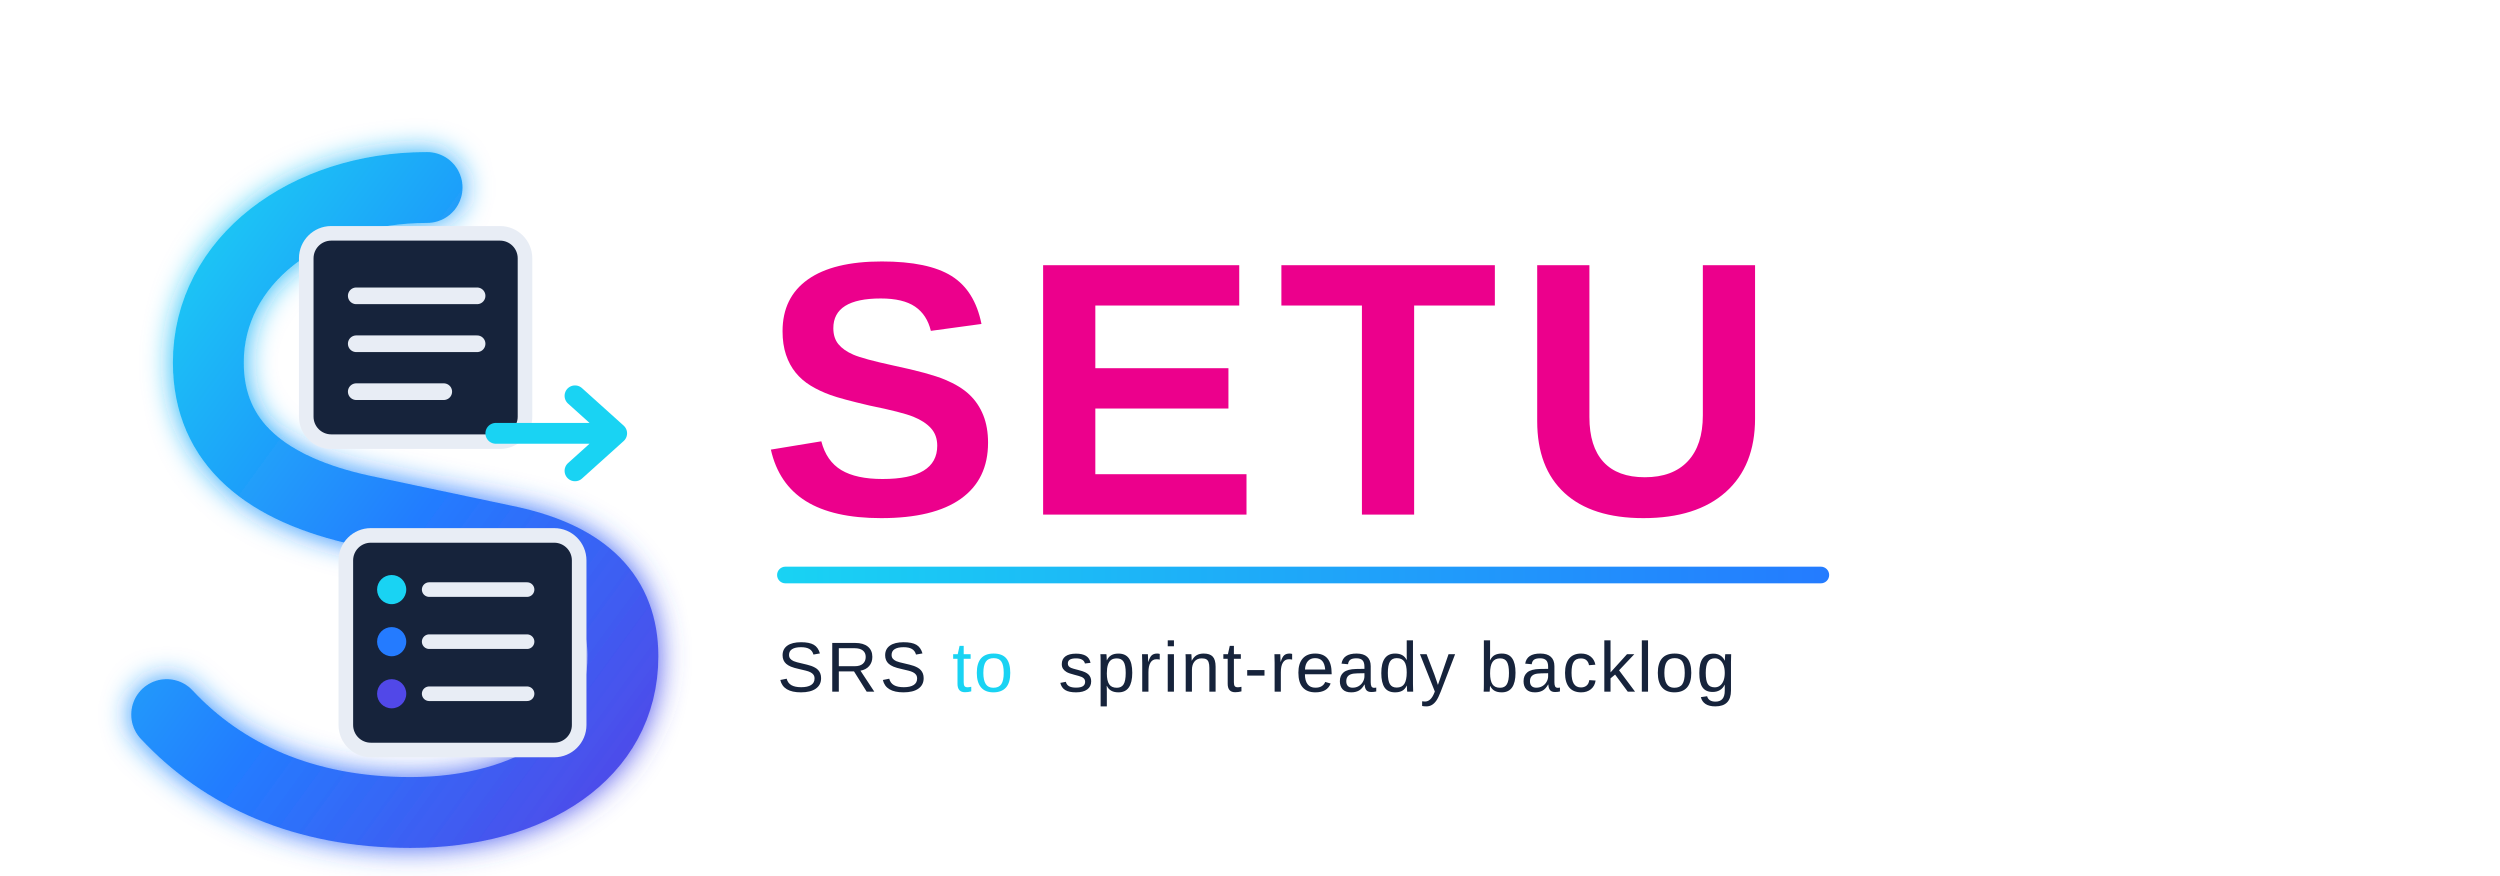
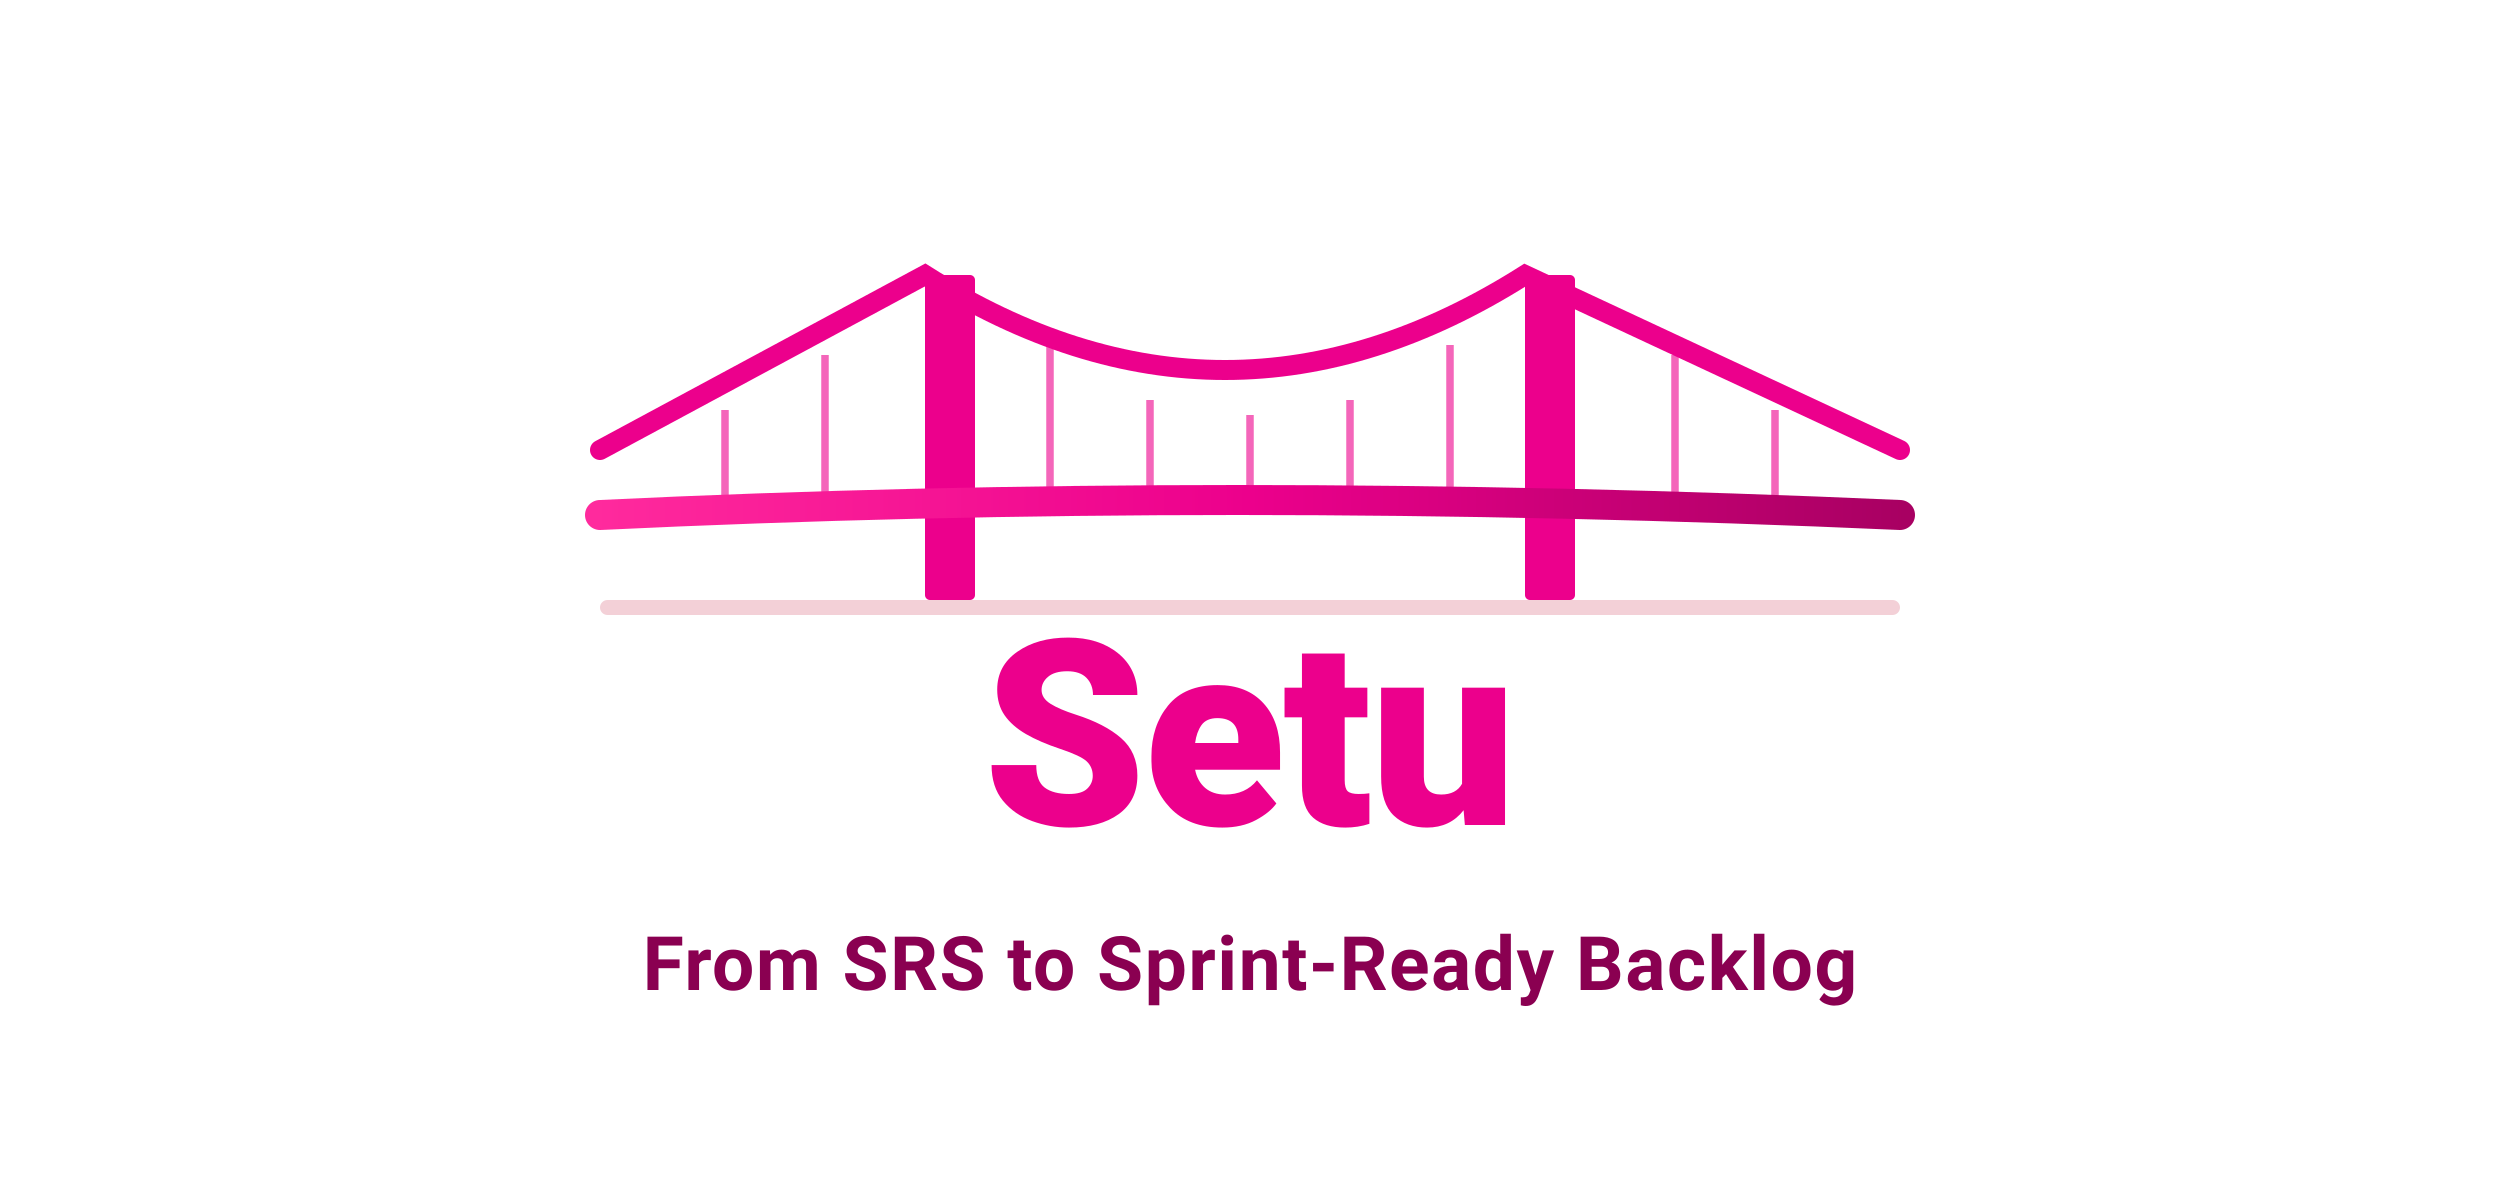
- <svg xmlns="http://www.w3.org/2000/svg" viewBox="0 0 1200 420" role="img" aria-labelledby="title desc">
+ <svg xmlns="http://www.w3.org/2000/svg" viewBox="0 0 500 240" width="100%" height="100%">
  <defs>
-     <linearGradient id="setuGradient" x1="0" y1="0" x2="1" y2="1">
-       <stop offset="0%" stop-color="#19D3F3" />
-       <stop offset="55%" stop-color="#247BFF" />
-       <stop offset="100%" stop-color="#5148E8" />
+     <linearGradient id="bracPink" x1="0%" y1="0%" x2="100%" y2="0%">
+       <stop offset="0%" stop-color="#FF2A9D" />
+       <stop offset="50%" stop-color="#EC008C" />
+       <stop offset="100%" stop-color="#A80062" />
    </linearGradient>
-     <linearGradient id="accentGradient" x1="0" y1="0" x2="1" y2="0">
-       <stop offset="0%" stop-color="#19D3F3" />
-       <stop offset="100%" stop-color="#247BFF" />
-     </linearGradient>
-     <filter id="glow" x="-30%" y="-30%" width="160%" height="160%">
-       <feGaussianBlur stdDeviation="7" result="blur" />
-       <feMerge>
-         <feMergeNode in="blur" />
-         <feMergeNode in="SourceGraphic" />
-       </feMerge>
-     </filter>
  </defs>
-   <g transform="translate(55 55)">
-     <path d="M150 35              C92 35 45 70 45 119              C45 158 73 180 119 190              L190 205              C226 213 244 231 244 260              C244 307 200 335 142 335              C91 335 52 317 25 288" fill="none" stroke="url(#setuGradient)" stroke-width="34" stroke-linecap="round" stroke-linejoin="round" filter="url(#glow)" />
-     <rect x="92" y="57" width="105" height="100" rx="12" fill="#16233B" stroke="#E8EDF5" stroke-width="7" />
-     <path d="M116 87h58M116 110h58M116 133h42" stroke="#E8EDF5" stroke-width="8" stroke-linecap="round" />
-     <rect x="111" y="202" width="112" height="103" rx="12" fill="#16233B" stroke="#E8EDF5" stroke-width="7" />
-     <circle cx="133" cy="228" r="7" fill="#19D3F3" />
-     <circle cx="133" cy="253" r="7" fill="#247BFF" />
-     <circle cx="133" cy="278" r="7" fill="#5148E8" />
-     <path d="M151 228h47M151 253h47M151 278h47" stroke="#E8EDF5" stroke-width="7" stroke-linecap="round" />
-     <path d="M183 153h58l-20-18m20 18-20 18" fill="none" stroke="#19D3F3" stroke-width="10" stroke-linecap="round" stroke-linejoin="round" />
+   <g transform="translate(100, 25)">
+     <rect x="20" y="95" width="260" height="3" rx="1.5" fill="#F3D0D7" />
+     <rect x="85" y="30" width="10" height="65" fill="#EC008C" rx="1" />
+     <rect x="205" y="30" width="10" height="65" fill="#EC008C" rx="1" />
+     <path d="M 20,65 Q 85,30 85,30 Q 145,68 205,30 Q 205,30 280,65" fill="none" stroke="#EC008C" stroke-width="4" stroke-linecap="round" />
+     <line x1="45" y1="57" x2="45" y2="75" stroke="#EC008C" stroke-width="1.5" opacity="0.6" />
+     <line x1="65" y1="46" x2="65" y2="75" stroke="#EC008C" stroke-width="1.5" opacity="0.6" />
+     <line x1="110" y1="44" x2="110" y2="75" stroke="#EC008C" stroke-width="1.5" opacity="0.6" />
+     <line x1="130" y1="55" x2="130" y2="75" stroke="#EC008C" stroke-width="1.5" opacity="0.6" />
+     <line x1="150" y1="58" x2="150" y2="75" stroke="#EC008C" stroke-width="1.5" opacity="0.6" />
+     <line x1="170" y1="55" x2="170" y2="75" stroke="#EC008C" stroke-width="1.5" opacity="0.6" />
+     <line x1="190" y1="44" x2="190" y2="75" stroke="#EC008C" stroke-width="1.5" opacity="0.6" />
+     <line x1="235" y1="46" x2="235" y2="75" stroke="#EC008C" stroke-width="1.5" opacity="0.6" />
+     <line x1="255" y1="57" x2="255" y2="75" stroke="#EC008C" stroke-width="1.5" opacity="0.6" />
+     <path d="M 20,78 Q 145,72 280,78" fill="none" stroke="url(#bracPink)" stroke-width="6" stroke-linecap="round" />
  </g>
-   <g transform="translate(365 82)">
-     <text x="0" y="165" font-family="Arial, Helvetica, sans-serif" font-size="174" font-weight="800" letter-spacing="8" fill="#EC008C">SETU</text>
-     <rect x="8" y="190" width="505" height="8" rx="4" fill="url(#accentGradient)" />
-     <text x="8" y="250" font-family="Arial, Helvetica, sans-serif" font-size="34" font-weight="500" letter-spacing="1" fill="#16233B">SRS</text>
-     <text x="92" y="250" font-family="Arial, Helvetica, sans-serif" font-size="34" font-weight="500" letter-spacing="1" fill="#19D3F3">to</text>
-     <text x="143" y="250" font-family="Arial, Helvetica, sans-serif" font-size="34" font-weight="500" letter-spacing="1" fill="#16233B"> sprint-ready backlog</text>
-   </g>
+   <text x="250" y="165" font-family="System-UI, -apple-system, BlinkMacSystemFont, 'Segoe UI', Roboto, sans-serif" font-size="52" font-weight="800" fill="#EC008C" text-anchor="middle" letter-spacing="-0.5">
+     Setu
+   </text>
+   <text x="250" y="198" font-family="System-UI, -apple-system, BlinkMacSystemFont, 'Segoe UI', Roboto, sans-serif" font-size="15" font-weight="600" fill="#8A0051" text-anchor="middle" letter-spacing="0.3">
+     From SRS to Sprint-Ready Backlog
+   </text>
</svg>
